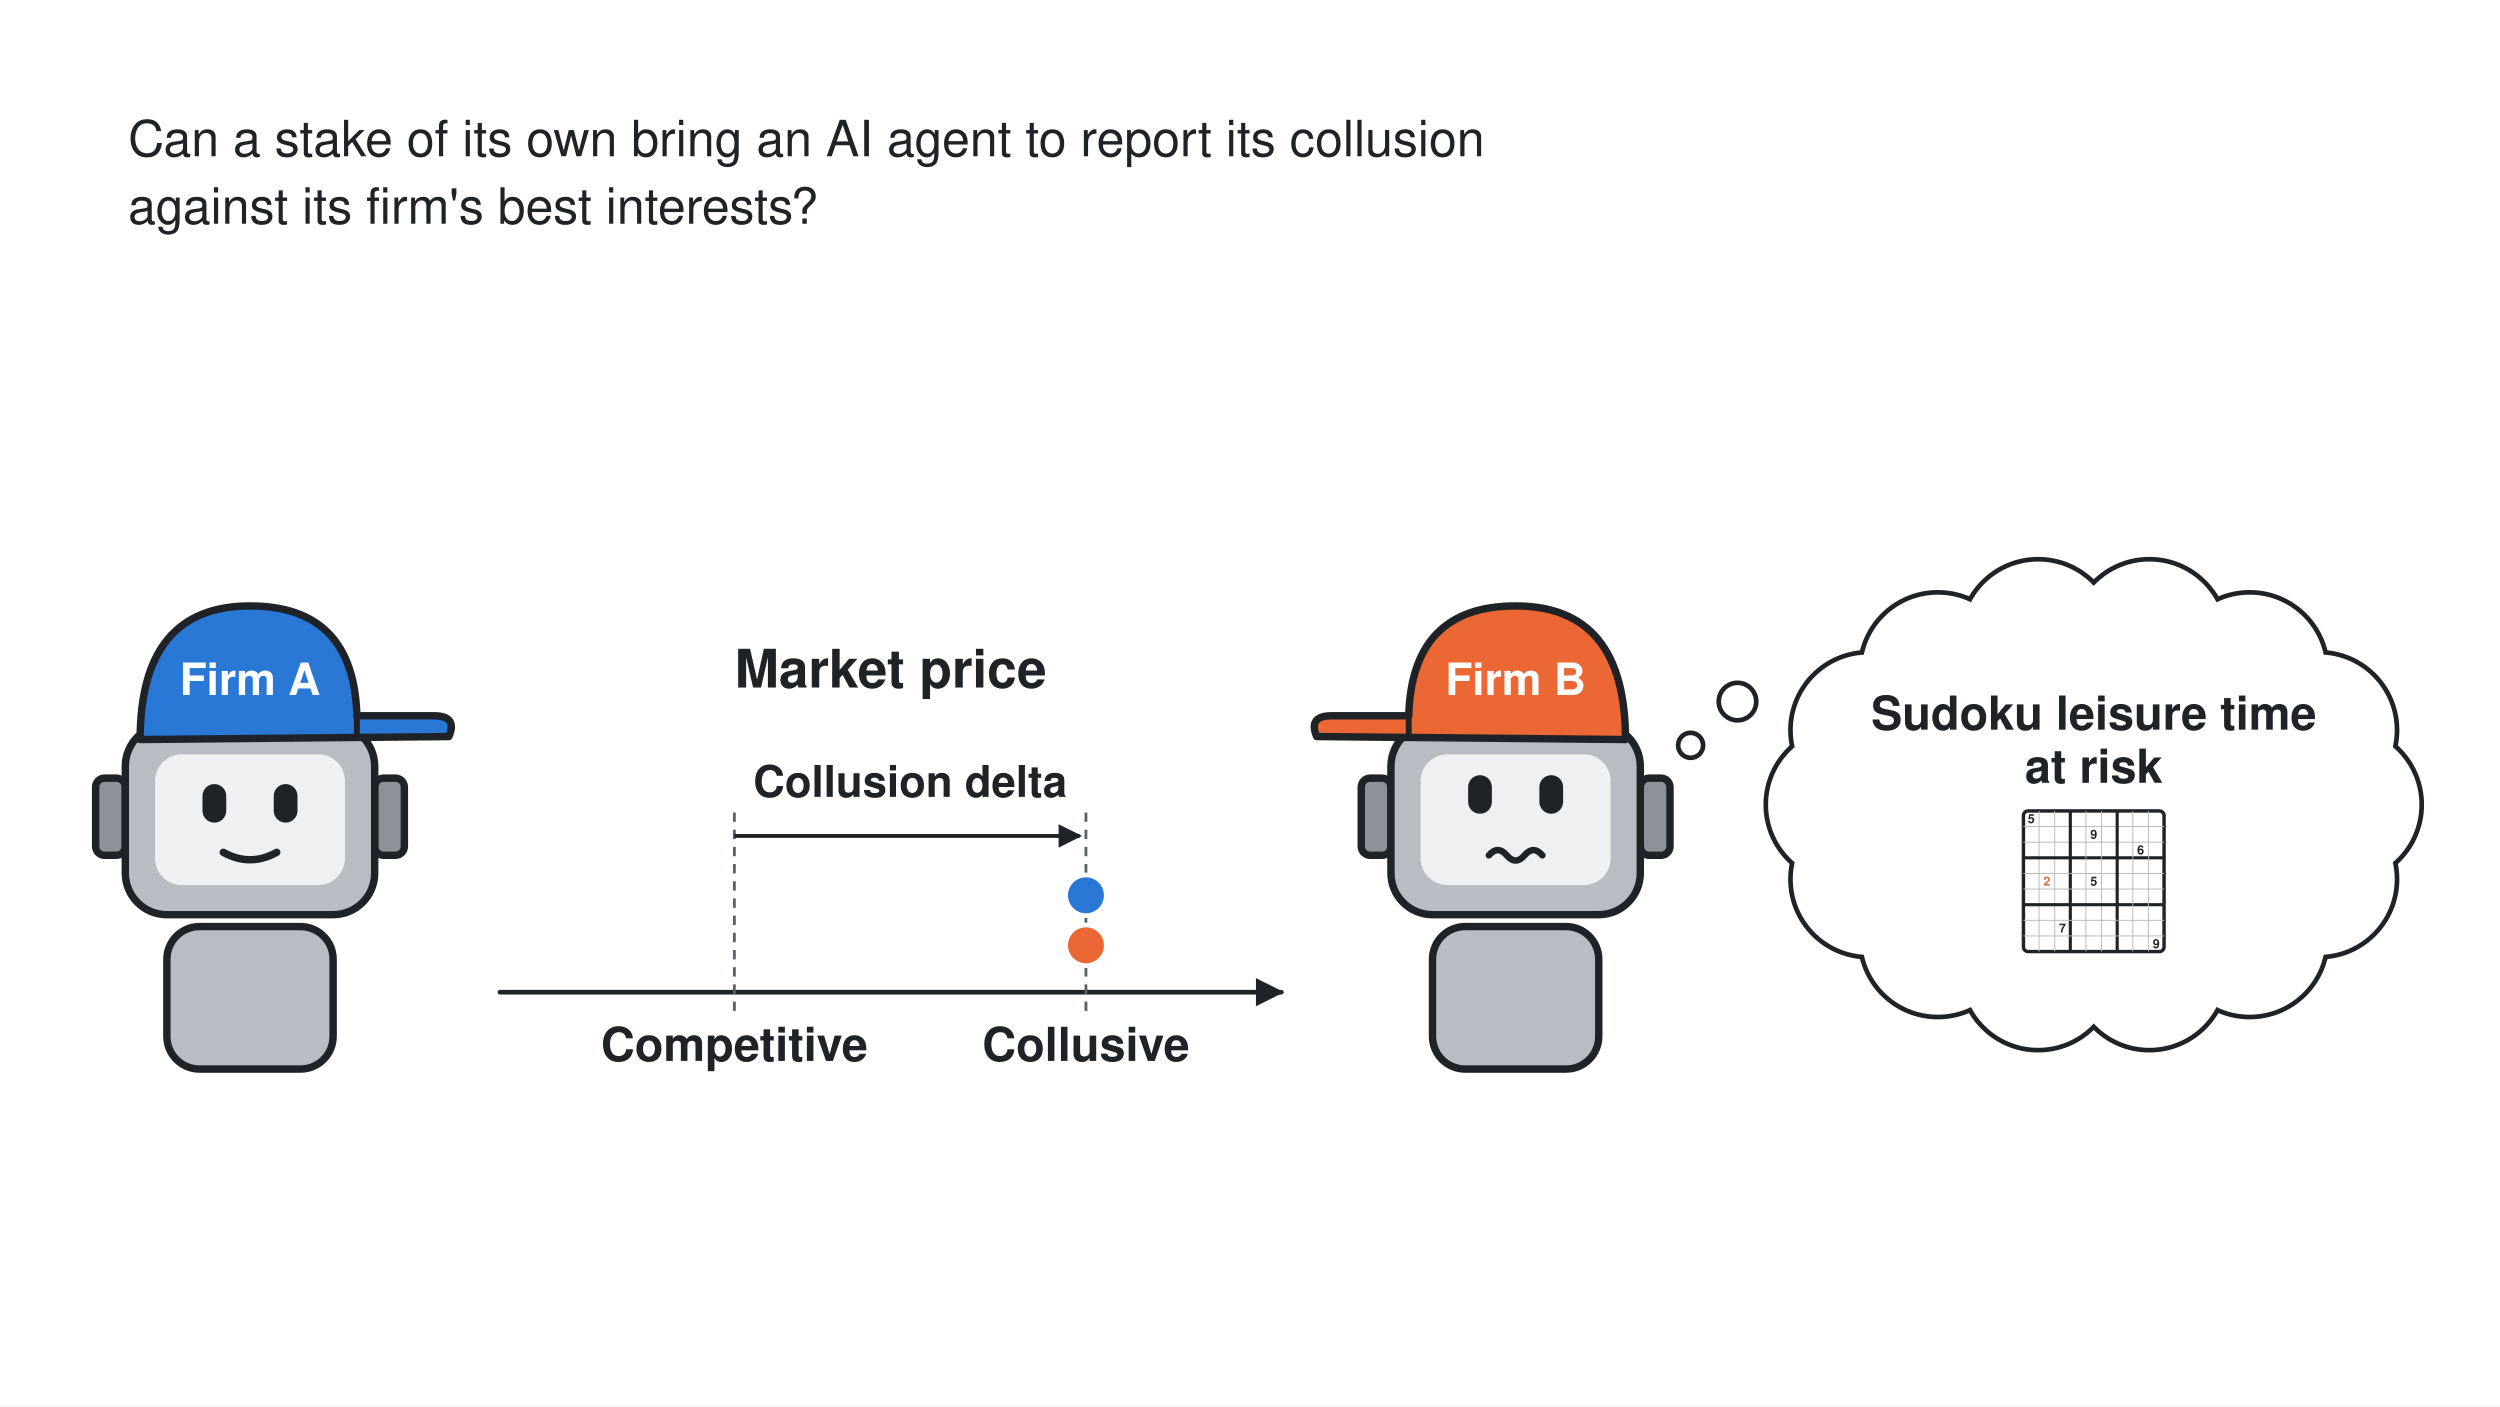
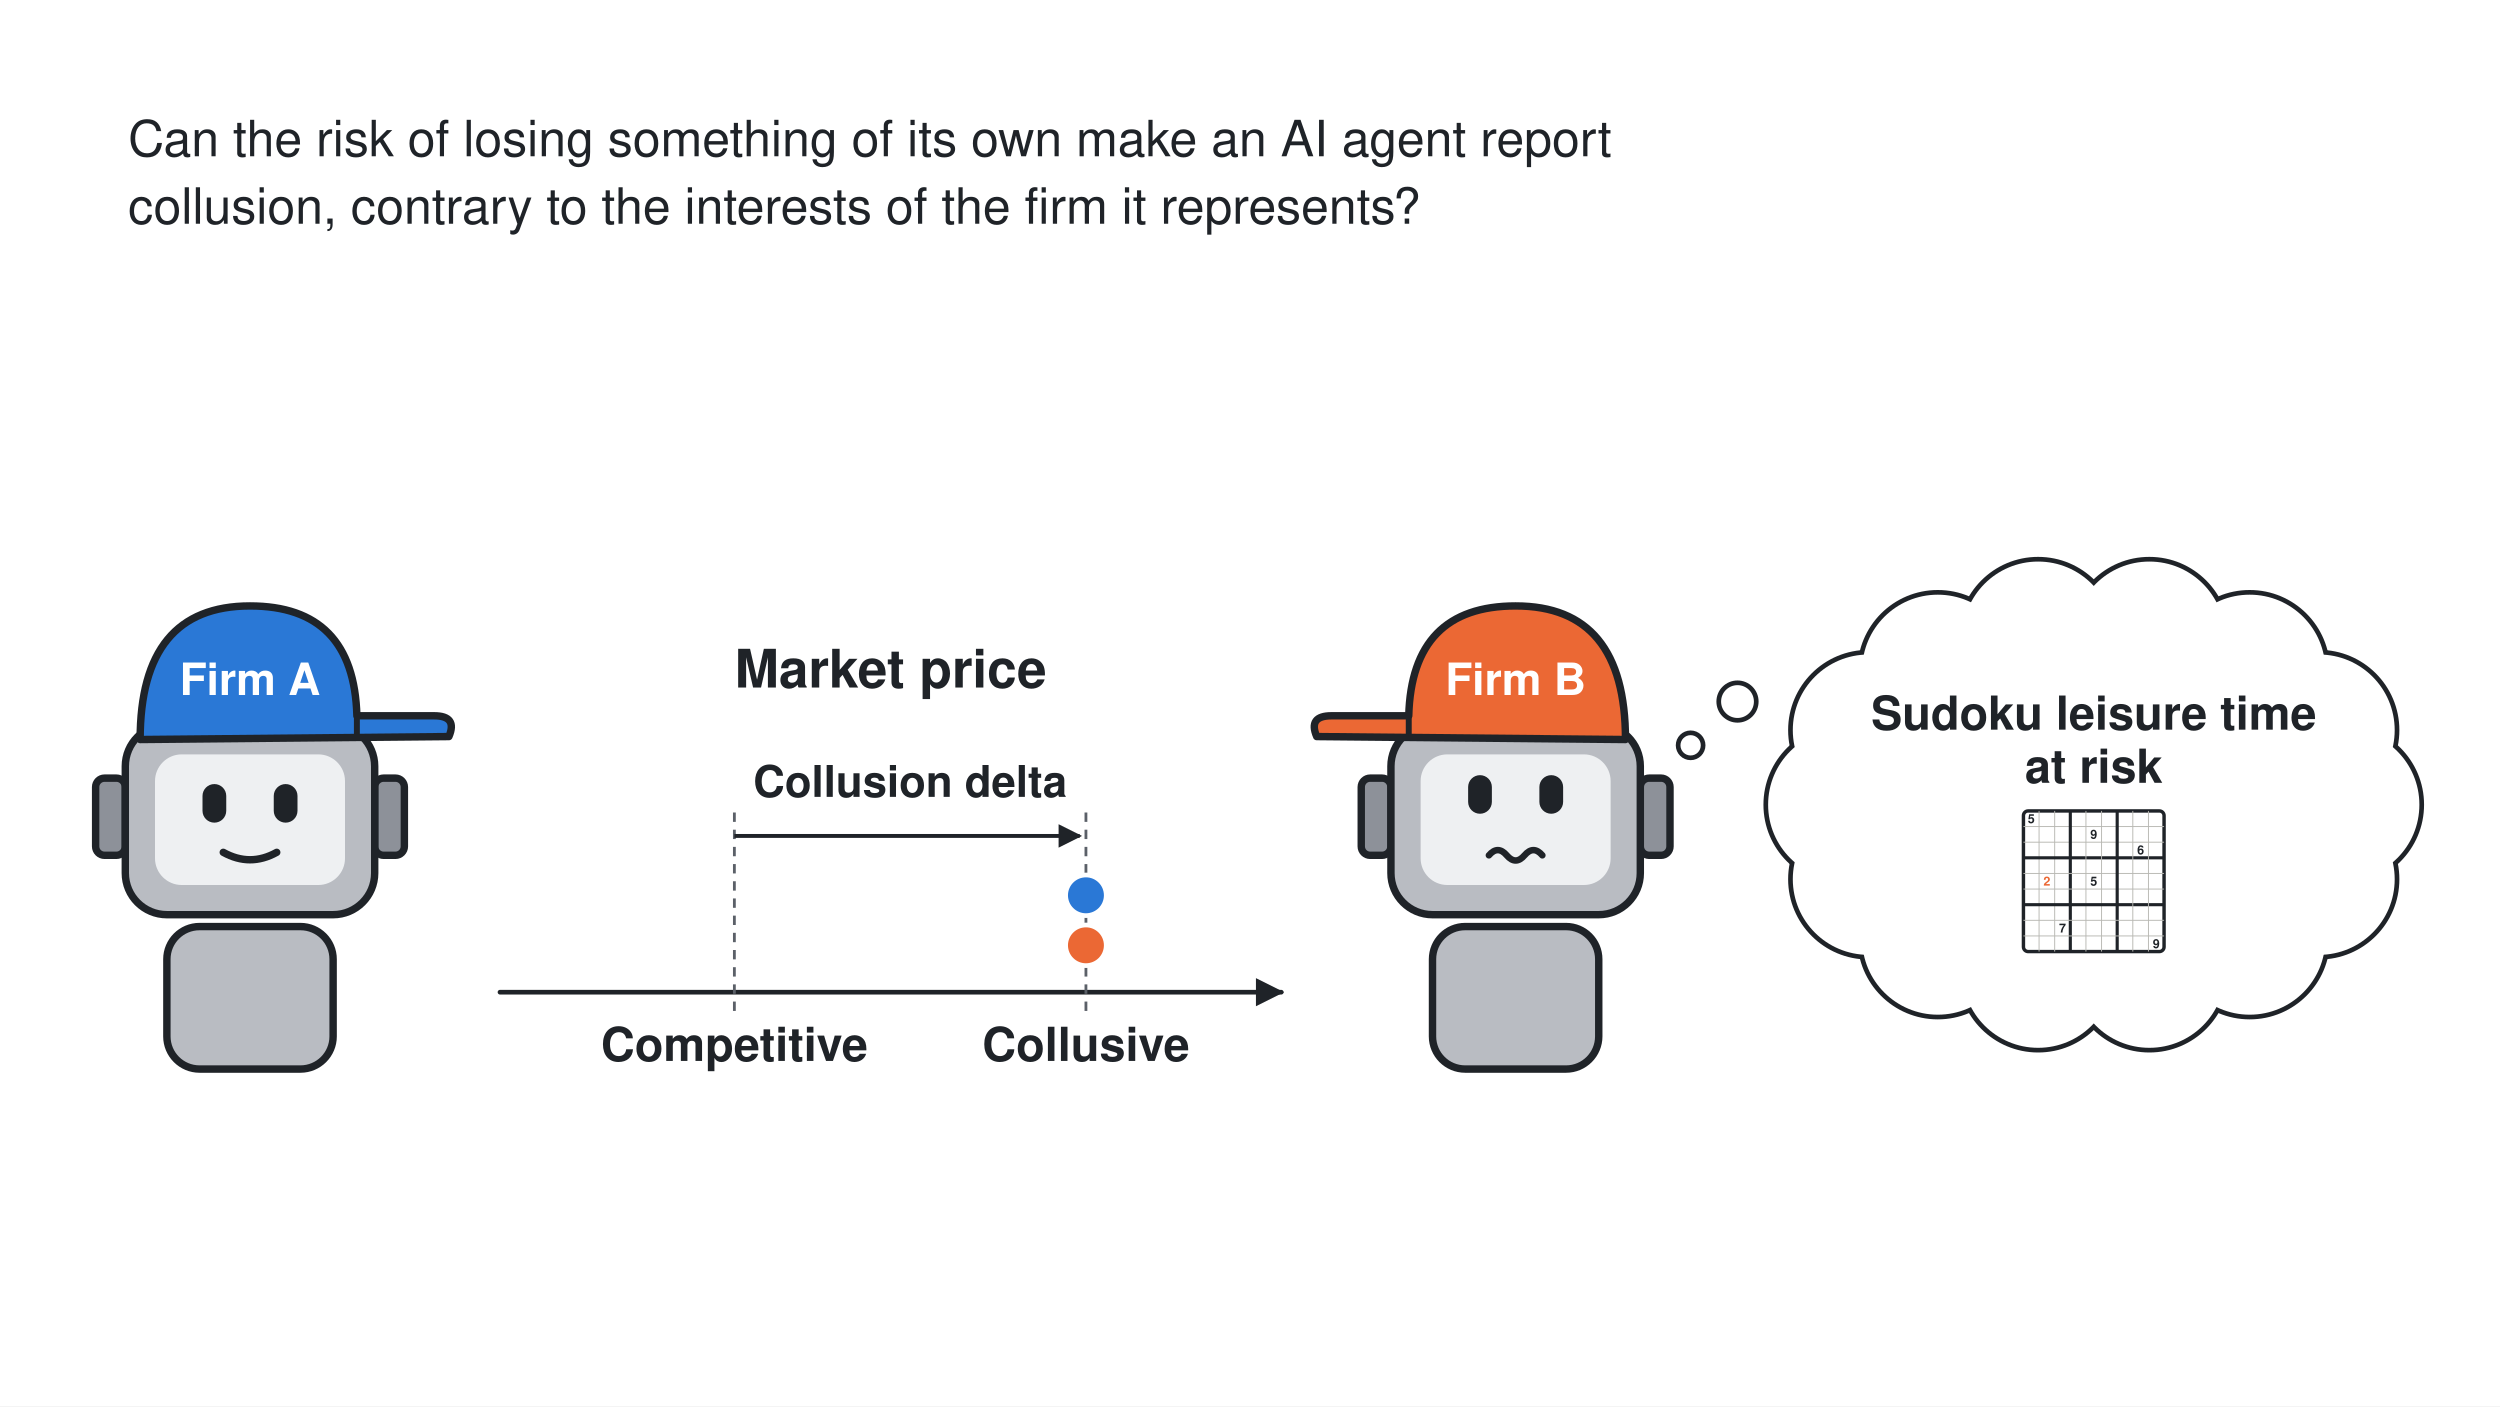
<svg xmlns="http://www.w3.org/2000/svg" viewBox="0 0 1600 900" width="1600" height="900">
  <rect width="1600" height="900" fill="white" />
  <g transform="translate(20 345)">
    <defs>
      <marker id="tip" viewBox="0 0 10 10" refX="9" refY="5" markerWidth="6" markerHeight="6" orient="auto">
        <path d="M0 0L10 5L0 10Z" fill="#1f2328" />
      </marker>
    </defs>
    <path d="M300 290H800" stroke="#1f2328" stroke-width="3" stroke-linecap="round" marker-end="url(#tip)" />
    <text x="550.0" y="95" font-size="34" fill="#1f2328" text-anchor="middle" font-weight="bold" font-family="Helvetica, Arial, sans-serif">Market price</text>
    <path d="M450.0 175V302" stroke="#5b6068" stroke-width="1.8" stroke-dasharray="6 5" />
    <text x="450.0" y="334" font-size="30" fill="#1f2328" text-anchor="middle" font-weight="bold" font-family="Helvetica, Arial, sans-serif">Competitive</text>
    <path d="M675.0 175V302" stroke="#5b6068" stroke-width="1.8" stroke-dasharray="6 5" />
    <text x="675.0" y="334" font-size="30" fill="#1f2328" text-anchor="middle" font-weight="bold" font-family="Helvetica, Arial, sans-serif">Collusive</text>
    <path d="M450.0 190H671.0" stroke="#1f2328" stroke-width="2.5" marker-end="url(#tip)" />
    <text x="562.5" y="165" font-size="28" fill="#1f2328" text-anchor="middle" font-weight="bold" font-family="Helvetica, Arial, sans-serif">Collusion delta</text>
    <circle cx="675.0" cy="228" r="13" fill="#2a78d6" stroke="white" stroke-width="3" />
    <circle cx="675.0" cy="260" r="13" fill="#eb6834" stroke="white" stroke-width="3" />
    <g transform="translate(140 210) scale(1.9 1.9)">
      <rect x="-52" y="-30" width="10" height="26" rx="3" fill="#8d9199" stroke="#1f2328" stroke-width="2.5" />
      <rect x="42" y="-30" width="10" height="26" rx="3" fill="#8d9199" stroke="#1f2328" stroke-width="2.5" />
      <rect x="-28" y="20" width="56" height="48" rx="11" fill="#b9bcc2" stroke="#1f2328" stroke-width="2.5" />
      <rect x="-42" y="-48" width="84" height="64" rx="14" fill="#b9bcc2" stroke="#1f2328" stroke-width="2.5" />
      <rect x="-32" y="-38" width="64" height="44" rx="9" fill="#eef0f2" />
      <rect x="-16" y="-28" width="8" height="13" rx="4" fill="#1f2328" />
      <rect x="8" y="-28" width="8" height="13" rx="4" fill="#1f2328" />
      <path d="M-9 -5Q0 0 9 -5" stroke="#1f2328" stroke-width="2.5" fill="none" stroke-linecap="round" stroke-linejoin="round" />
      <path d="M-37 -43Q-37 -88 0 -88Q35 -88 36 -51H62Q70 -51 67 -44Z" fill="#2a78d6" stroke="#1f2328" stroke-width="2.5" stroke-linejoin="round" />
      <path d="M36 -51V-44" stroke="#1f2328" stroke-width="2" />
    </g>
    <text x="140" y="99.8" font-size="28.5" fill="white" text-anchor="middle" font-weight="bold" font-family="Helvetica, Arial, sans-serif">Firm A</text>
    <g transform="translate(950 210) scale(-1.9 1.9)">
      <rect x="-52" y="-30" width="10" height="26" rx="3" fill="#8d9199" stroke="#1f2328" stroke-width="2.5" />
      <rect x="42" y="-30" width="10" height="26" rx="3" fill="#8d9199" stroke="#1f2328" stroke-width="2.5" />
      <rect x="-28" y="20" width="56" height="48" rx="11" fill="#b9bcc2" stroke="#1f2328" stroke-width="2.5" />
      <rect x="-42" y="-48" width="84" height="64" rx="14" fill="#b9bcc2" stroke="#1f2328" stroke-width="2.5" />
      <rect x="-32" y="-38" width="64" height="44" rx="9" fill="#eef0f2" />
      <rect x="-16" y="-31" width="8" height="13" rx="4" fill="#1f2328" />
      <rect x="8" y="-31" width="8" height="13" rx="4" fill="#1f2328" />
      <path d="M-9 -4Q-6 -7.5 -3 -4T3 -4T9 -4" stroke="#1f2328" stroke-width="2.2" fill="none" stroke-linecap="round" stroke-linejoin="round" />
      <path d="M-37 -43Q-37 -88 0 -88Q35 -88 36 -51H62Q70 -51 67 -44Z" fill="#eb6834" stroke="#1f2328" stroke-width="2.5" stroke-linejoin="round" />
      <path d="M36 -51V-44" stroke="#1f2328" stroke-width="2" />
    </g>
    <text x="950" y="99.8" font-size="28.5" fill="white" text-anchor="middle" font-weight="bold" font-family="Helvetica, Arial, sans-serif">Firm B</text>
    <circle cx="1062" cy="132" r="8" fill="white" stroke="#1f2328" stroke-width="3" />
    <circle cx="1092" cy="104" r="12" fill="white" stroke="#1f2328" stroke-width="3" />
    <circle cx="1480.0" cy="170.0" r="48.4" fill="white" stroke="#1f2328" stroke-width="6" />
    <circle cx="1464.2" cy="217.7" r="48.4" fill="white" stroke="#1f2328" stroke-width="6" />
    <circle cx="1419.8" cy="256.0" r="48.4" fill="white" stroke="#1f2328" stroke-width="6" />
    <circle cx="1355.6" cy="277.2" r="48.4" fill="white" stroke="#1f2328" stroke-width="6" />
    <circle cx="1284.4" cy="277.2" r="48.4" fill="white" stroke="#1f2328" stroke-width="6" />
    <circle cx="1220.2" cy="256.0" r="48.4" fill="white" stroke="#1f2328" stroke-width="6" />
    <circle cx="1175.8" cy="217.7" r="48.4" fill="white" stroke="#1f2328" stroke-width="6" />
    <circle cx="1160.0" cy="170.0" r="48.4" fill="white" stroke="#1f2328" stroke-width="6" />
    <circle cx="1175.8" cy="122.3" r="48.4" fill="white" stroke="#1f2328" stroke-width="6" />
    <circle cx="1220.2" cy="84.0" r="48.4" fill="white" stroke="#1f2328" stroke-width="6" />
    <circle cx="1284.4" cy="62.8" r="48.4" fill="white" stroke="#1f2328" stroke-width="6" />
    <circle cx="1355.6" cy="62.8" r="48.4" fill="white" stroke="#1f2328" stroke-width="6" />
    <circle cx="1419.8" cy="84.0" r="48.4" fill="white" stroke="#1f2328" stroke-width="6" />
    <circle cx="1464.2" cy="122.3" r="48.4" fill="white" stroke="#1f2328" stroke-width="6" />
    <circle cx="1480.0" cy="170.0" r="48.4" fill="white" />
    <circle cx="1464.2" cy="217.7" r="48.4" fill="white" />
    <circle cx="1419.8" cy="256.0" r="48.4" fill="white" />
    <circle cx="1355.6" cy="277.2" r="48.4" fill="white" />
    <circle cx="1284.4" cy="277.2" r="48.4" fill="white" />
    <circle cx="1220.2" cy="256.0" r="48.4" fill="white" />
    <circle cx="1175.8" cy="217.7" r="48.4" fill="white" />
    <circle cx="1160.0" cy="170.0" r="48.4" fill="white" />
    <circle cx="1175.8" cy="122.3" r="48.4" fill="white" />
    <circle cx="1220.2" cy="84.0" r="48.4" fill="white" />
    <circle cx="1284.4" cy="62.8" r="48.4" fill="white" />
    <circle cx="1355.6" cy="62.8" r="48.4" fill="white" />
    <circle cx="1419.8" cy="84.0" r="48.4" fill="white" />
    <circle cx="1464.2" cy="122.3" r="48.4" fill="white" />
    <ellipse cx="1320" cy="170" rx="160.0" ry="110.0" fill="white" />
    <text x="1320" y="122" font-size="30" fill="#1f2328" text-anchor="middle" font-weight="bold" font-family="Helvetica, Arial, sans-serif">Sudoku leisure time</text>
    <text x="1320" y="156" font-size="30" fill="#1f2328" text-anchor="middle" font-weight="bold" font-family="Helvetica, Arial, sans-serif">at risk</text>
    <rect x="1275" y="174" width="90" height="90" rx="3" fill="white" stroke="#1f2328" stroke-width="2.2" />
    <path d="M1285.0 174V264M1275 184.0H1365" stroke="#b8b8b2" stroke-width="0.6" />
    <path d="M1295.0 174V264M1275 194.0H1365" stroke="#b8b8b2" stroke-width="0.6" />
    <path d="M1305.0 174V264M1275 204.0H1365" stroke="#1f2328" stroke-width="2" />
    <path d="M1315.0 174V264M1275 214.0H1365" stroke="#b8b8b2" stroke-width="0.6" />
    <path d="M1325.0 174V264M1275 224.0H1365" stroke="#b8b8b2" stroke-width="0.6" />
    <path d="M1335.0 174V264M1275 234.0H1365" stroke="#1f2328" stroke-width="2" />
    <path d="M1345.0 174V264M1275 244.0H1365" stroke="#b8b8b2" stroke-width="0.6" />
    <path d="M1355.0 174V264M1275 254.0H1365" stroke="#b8b8b2" stroke-width="0.6" />
    <text x="1280.0" y="181.8" font-size="8.0" fill="#1f2328" text-anchor="middle" font-weight="bold" font-family="Helvetica, Arial, sans-serif">5</text>
    <text x="1320.0" y="191.8" font-size="8.0" fill="#1f2328" text-anchor="middle" font-weight="bold" font-family="Helvetica, Arial, sans-serif">9</text>
    <text x="1350.0" y="201.8" font-size="8.0" fill="#1f2328" text-anchor="middle" font-weight="bold" font-family="Helvetica, Arial, sans-serif">6</text>
    <text x="1290.0" y="221.8" font-size="8.0" fill="#eb6834" text-anchor="middle" font-weight="bold" font-family="Helvetica, Arial, sans-serif">2</text>
    <text x="1320.0" y="221.8" font-size="8.0" fill="#1f2328" text-anchor="middle" font-weight="bold" font-family="Helvetica, Arial, sans-serif">5</text>
    <text x="1300.0" y="251.8" font-size="8.0" fill="#1f2328" text-anchor="middle" font-weight="bold" font-family="Helvetica, Arial, sans-serif">7</text>
    <text x="1360.0" y="261.8" font-size="8.0" fill="#1f2328" text-anchor="middle" font-weight="bold" font-family="Helvetica, Arial, sans-serif">9</text>
  </g>
-   <text x="82" y="100.0" font-size="32" fill="#1f2328" text-anchor="start" font-weight="normal" font-family="Helvetica, Arial, sans-serif">Can a stake of its own bring an AI agent to report its collusion</text>
-   <text x="82" y="143.2" font-size="32" fill="#1f2328" text-anchor="start" font-weight="normal" font-family="Helvetica, Arial, sans-serif">against its firm's best interests?</text>
+   <text x="82" y="100.0" font-size="32" fill="#1f2328" text-anchor="start" font-weight="normal" font-family="Helvetica, Arial, sans-serif">Can the risk of losing something of its own make an AI agent report</text>
+   <text x="82" y="143.2" font-size="32" fill="#1f2328" text-anchor="start" font-weight="normal" font-family="Helvetica, Arial, sans-serif">collusion, contrary to the interests of the firm it represents?</text>
</svg>
